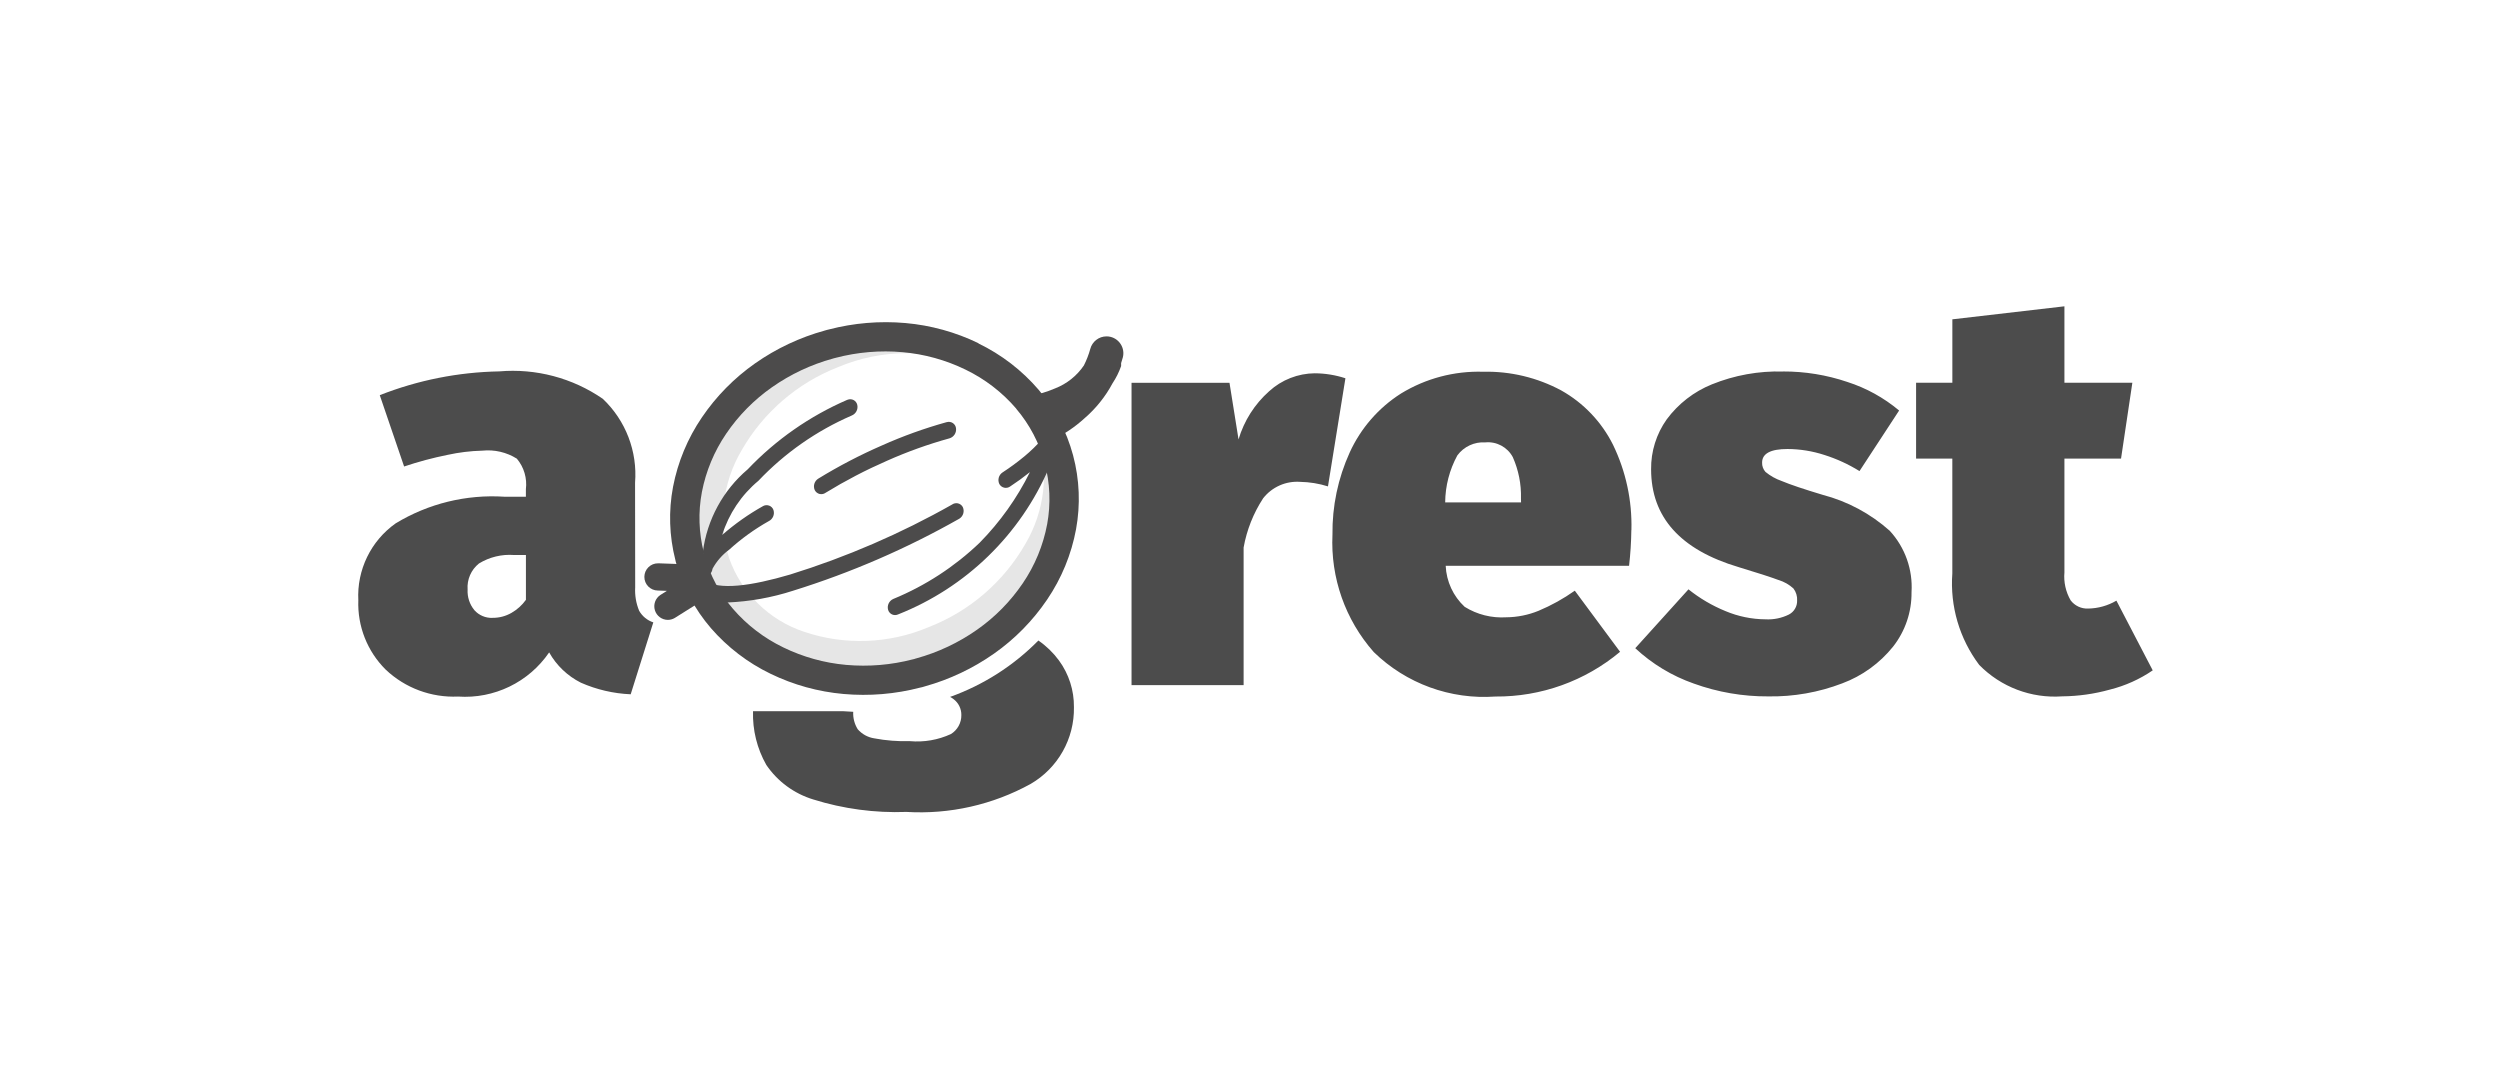
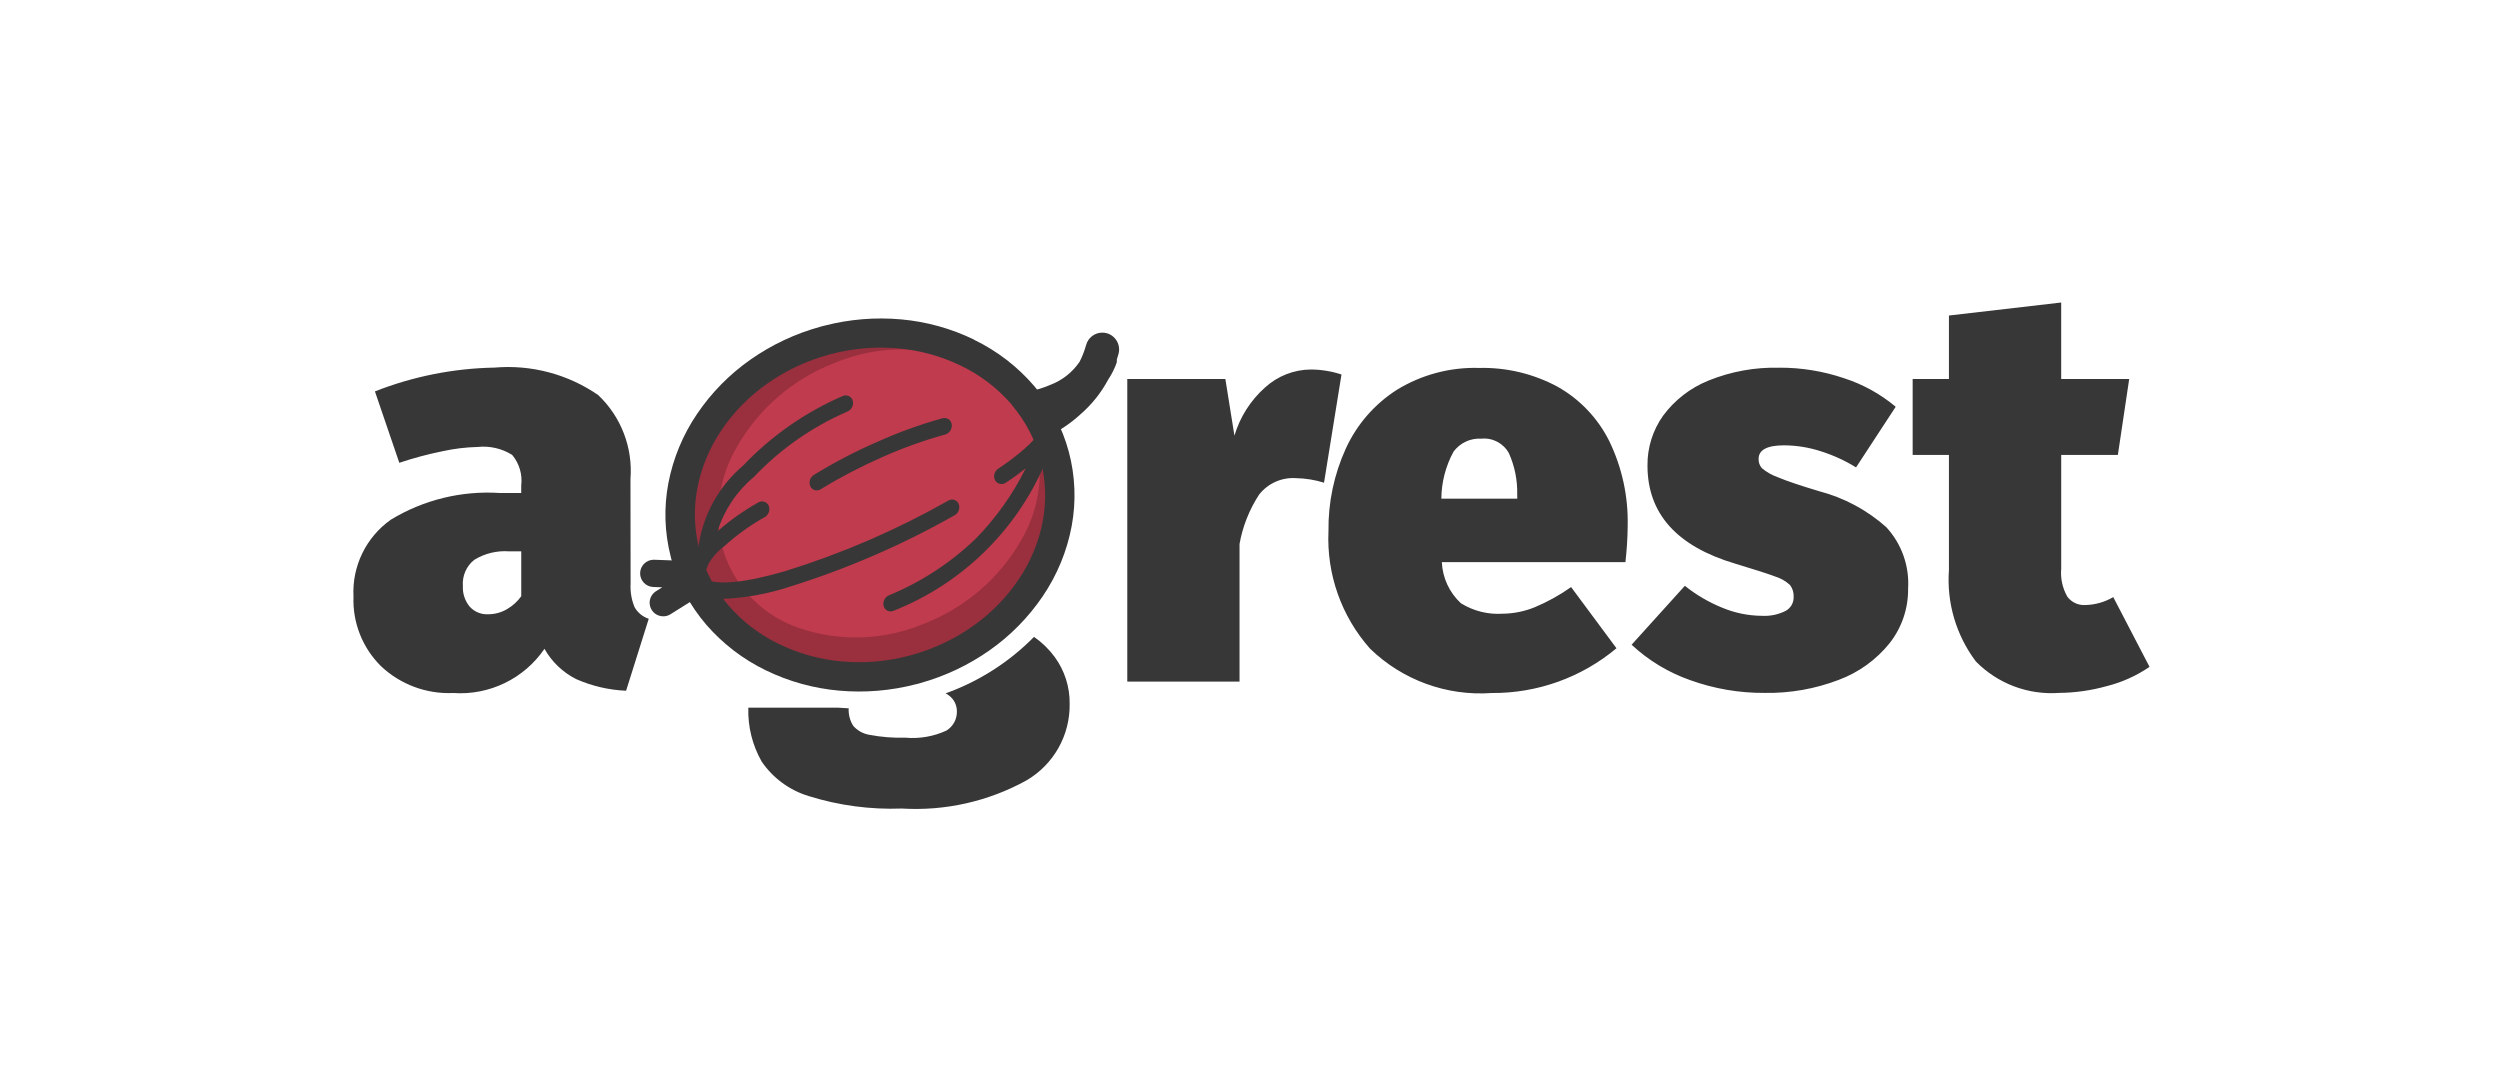
- <svg xmlns="http://www.w3.org/2000/svg" id="Layer_1" data-name="Layer 1" width="156.15" height="68.012" viewBox="0 0 156.15 68.012">
+ <svg xmlns="http://www.w3.org/2000/svg" width="170.765" height="74.377" viewBox="0 0 170.765 74.377">
  <defs>
-     <style>.cls-1{opacity:0.9;}.cls-2{fill:none;}.cls-3{fill:#070606;opacity:0.8;isolation:isolate;}.cls-4{fill:#383737;}.cls-5{opacity:0.11;}</style>
+     <style>.cls-1{fill:none;}.cls-2{fill:#383737;}.cls-3{fill:#c03b4d;}.cls-4{opacity:0.2;isolation:isolate;}</style>
  </defs>
-   <g class="cls-1">
-     <rect class="cls-2" width="156.15" height="68.012" />
-     <path class="cls-3" d="M134.459,41.871a8.3,8.3,0,0,1-2.67,1.2,11.482,11.482,0,0,1-2.987.423,6.6,6.6,0,0,1-5.18-1.963,8.471,8.471,0,0,1-1.68-5.71V28.643h-2.263V23.905h2.265v-3.96l7-.813v4.773h4.243l-.707,4.738h-3.536v7.106a2.975,2.975,0,0,0,.389,1.75,1.3,1.3,0,0,0,1.09.512,3.591,3.591,0,0,0,1.768-.495ZM111.371,23.202a12.4,12.4,0,0,1,4.013.654,9.6,9.6,0,0,1,3.235,1.785l-2.475,3.783a9.728,9.728,0,0,0-2.192-1.007,7.547,7.547,0,0,0-2.3-.372q-1.591,0-1.591.848a.826.826,0,0,0,.212.584,3.286,3.286,0,0,0,1.007.565q.8.336,2.564.865a10.152,10.152,0,0,1,4.189,2.245,5.186,5.186,0,0,1,1.361,3.837,5.4,5.4,0,0,1-1.149,3.395,7.369,7.369,0,0,1-3.182,2.3,12.339,12.339,0,0,1-4.614.813,13.44,13.44,0,0,1-4.65-.8,10.409,10.409,0,0,1-3.66-2.21l3.323-3.677a9.353,9.353,0,0,0,2.316,1.361,6.556,6.556,0,0,0,2.49.512,2.931,2.931,0,0,0,1.468-.3.951.951,0,0,0,.512-.867,1.129,1.129,0,0,0-.23-.76,2.4,2.4,0,0,0-.934-.529q-.707-.266-2.475-.8-5.481-1.627-5.481-6.117a5.269,5.269,0,0,1,.973-3.113,6.581,6.581,0,0,1,2.828-2.192,11.01,11.01,0,0,1,4.438-.8ZM95,31.13a5.965,5.965,0,0,0-.512-2.581,1.759,1.759,0,0,0-1.712-.918,2.013,2.013,0,0,0-1.75.813,6.226,6.226,0,0,0-.76,2.934h4.738Zm6.894,1.98a21.966,21.966,0,0,1-.142,2.228H90.298a3.72,3.72,0,0,0,1.185,2.564,4.386,4.386,0,0,0,2.6.654,5.448,5.448,0,0,0,2.016-.406,11.788,11.788,0,0,0,2.263-1.256l2.828,3.818a11.986,11.986,0,0,1-7.783,2.793,9.88,9.88,0,0,1-7.6-2.775,10.344,10.344,0,0,1-2.581-7.336,12.035,12.035,0,0,1,1.079-5.137,8.577,8.577,0,0,1,3.2-3.677,9.292,9.292,0,0,1,5.128-1.361,9.832,9.832,0,0,1,4.88,1.166,7.976,7.976,0,0,1,3.235,3.393,11.519,11.519,0,0,1,1.15,5.331ZM82.125,23.316a6.226,6.226,0,0,1,1.91.311l-1.09,6.753a6.164,6.164,0,0,0-1.733-.283,2.693,2.693,0,0,0-2.316,1.026,8.284,8.284,0,0,0-1.22,3.076v8.593h-7V23.91h6.118l.565,3.535a6.491,6.491,0,0,1,1.91-3.006,4.289,4.289,0,0,1,2.866-1.124Z" />
-     <path class="cls-3" d="M30.764,38.59a2.317,2.317,0,0,0,1.185-.311,2.858,2.858,0,0,0,.9-.813v-2.8h-.743a3.658,3.658,0,0,0-2.192.531,1.9,1.9,0,0,0-.707,1.627,1.868,1.868,0,0,0,.425,1.29,1.438,1.438,0,0,0,1.132.478m8.91-1.91a3.324,3.324,0,0,0,.248,1.468,1.586,1.586,0,0,0,.884.724l-1.413,4.491a8.637,8.637,0,0,1-3.113-.725,4.681,4.681,0,0,1-1.98-1.891,6.36,6.36,0,0,1-5.693,2.758,6.168,6.168,0,0,1-4.514-1.68,5.8,5.8,0,0,1-1.712-4.332,5.537,5.537,0,0,1,2.335-4.808,11.636,11.636,0,0,1,6.788-1.662h1.343v-.467a2.49,2.49,0,0,0-.565-1.91,3.4,3.4,0,0,0-2.157-.5,11.525,11.525,0,0,0-2.179.265,22.476,22.476,0,0,0-2.705.724l-1.521-4.455a21.428,21.428,0,0,1,7.461-1.485,9.91,9.91,0,0,1,6.469,1.712,6.515,6.515,0,0,1,2.016,5.25Z" />
-     <path class="cls-3" d="M64.861,40.009a5.409,5.409,0,0,1,1.283,1.245,4.843,4.843,0,0,1,.934,2.917,5.434,5.434,0,0,1-2.702,4.792,14.31,14.31,0,0,1-7.761,1.75,17.337,17.337,0,0,1-5.816-.778,5.469,5.469,0,0,1-2.934-2.156,6.4,6.4,0,0,1-.831-3.359h5.6q.327.026.658.039a1.869,1.869,0,0,0,.282,1.09,1.712,1.712,0,0,0,1.026.567,10.381,10.381,0,0,0,2.228.176,5.051,5.051,0,0,0,2.564-.442,1.365,1.365,0,0,0,.654-1.185,1.222,1.222,0,0,0-.478-.99,1.262,1.262,0,0,0-.226-.146,14.7,14.7,0,0,0,5.52-3.527" />
-     <path class="cls-4" d="M41.717,38.718a.849.849,0,0,1-.475-1.553l.412-.26-.564-.02a.85.85,0,0,1,.014-1.7h.047l2.075.075a10.1,10.1,0,0,0,.945,2.067l-2.031,1.274A.847.847,0,0,1,41.717,38.718ZM65.722,27.475h0a10.027,10.027,0,0,0-1.687-2.7,6.971,6.971,0,0,0,1.862-.514,3.868,3.868,0,0,0,1.8-1.431,5.486,5.486,0,0,0,.4-1.029,1.051,1.051,0,0,1,1.017-.791,1.023,1.023,0,0,1,.261.033,1.054,1.054,0,0,1,.758,1.278c-.035.128-.072.25-.108.358a1.195,1.195,0,0,1,0,.185,4.816,4.816,0,0,1-.535,1.075,7.647,7.647,0,0,1-1.759,2.194,8.149,8.149,0,0,1-2,1.343Z" />
-     <path class="cls-5" d="M53.984,42.49a12.769,12.769,0,0,1-5.45-1.231,10.072,10.072,0,0,1-5.4-6.3,1.672,1.672,0,0,1-.061-.224,10.071,10.071,0,0,1,1.524-8.154,12.7,12.7,0,0,1,7.181-5.064c.058-.019.12-.035.183-.049a12.688,12.688,0,0,1,8.749.794v.005a9.833,9.833,0,0,1,3.933,14.674A12.692,12.692,0,0,1,57.483,42a2.037,2.037,0,0,1-.217.058A12.692,12.692,0,0,1,53.984,42.49Zm2.639-20.428a10.909,10.909,0,0,0-4.25.858,11.951,11.951,0,0,0-6.061,5.222,8.336,8.336,0,0,0-.767,6.735,7.465,7.465,0,0,0,4.656,4.577,10.958,10.958,0,0,0,7.783-.275,11.949,11.949,0,0,0,6.071-5.223,8.339,8.339,0,0,0,.767-6.735h-.009a7.462,7.462,0,0,0-4.656-4.577A10.944,10.944,0,0,0,56.623,22.062Z" />
-     <path class="cls-4" d="M63.479,25.529a9.771,9.771,0,0,0-3.172-2.442,11.246,11.246,0,0,0-3.927-1.09,12.229,12.229,0,0,0-4.192.355l-.131.034-.036.011a12.265,12.265,0,0,0-3.806,1.792,11.258,11.258,0,0,0-2.858,2.9,9.774,9.774,0,0,0-1.518,3.65,8.707,8.707,0,0,0,.121,3.772v.047l.016.056.016.058.014.044a8.7,8.7,0,0,0,1.784,3.323,9.768,9.768,0,0,0,3.138,2.4,11.247,11.247,0,0,0,3.918,1.09,12.237,12.237,0,0,0,4.181-.349l.05-.011.053-.016.058-.019.042-.011a12.249,12.249,0,0,0,3.8-1.793,11.233,11.233,0,0,0,2.85-2.894,9.757,9.757,0,0,0,1.527-3.7,8.7,8.7,0,0,0-.156-3.82h0a8.7,8.7,0,0,0-1.776-3.383m-2.369-4.085a11.609,11.609,0,0,1,3.769,2.9,10.522,10.522,0,0,1,2.15,4.092h0a10.52,10.52,0,0,1,.185,4.617,11.59,11.59,0,0,1-1.807,4.394,13.109,13.109,0,0,1-3.317,3.375,14.08,14.08,0,0,1-4.321,2.045h0q-.065.022-.156.047l-.128.028a14.049,14.049,0,0,1-4.794.4,13.09,13.09,0,0,1-4.558-1.262,11.625,11.625,0,0,1-3.727-2.853,10.524,10.524,0,0,1-2.156-4.019c-.015-.051-.03-.092-.037-.123s-.016-.064-.028-.123h0a10.526,10.526,0,0,1-.143-4.559,11.6,11.6,0,0,1,1.8-4.332,13.109,13.109,0,0,1,3.325-3.379,14.077,14.077,0,0,1,4.359-2.052l.115-.034.139-.033h0a14.059,14.059,0,0,1,4.776-.4,13.091,13.091,0,0,1,4.57,1.264Z" />
-     <path class="cls-4" d="M55.721,38.379a.453.453,0,0,1-.248-.281.576.576,0,0,1,.32-.687,17.339,17.339,0,0,0,5.4-3.516,17.127,17.127,0,0,0,3.137-4.407q-.6.479-1.24.9a.461.461,0,0,1-.67-.155.57.57,0,0,1,.2-.726,14.597,14.597,0,0,0,1.361-1,9.438,9.438,0,0,0,1.109-1.08h.008a.486.486,0,0,1,.334-.189.492.492,0,0,1,.369.114.538.538,0,0,1,0,.738c-.138.157-.28.312-.427.463a.496.496,0,0,1,.156.646,17.112,17.112,0,0,1-9.434,9.177.459.459,0,0,1-.194.042A.444.444,0,0,1,55.721,38.379ZM43.375,37.108H43.367a.532.532,0,0,1-.069-.731.506.506,0,0,1,.322-.219.515.515,0,0,1,.381.079c.861.66,2.958.354,5.346-.35A51.596,51.596,0,0,0,59.465,31.515a.465.465,0,0,1,.37-.075.459.459,0,0,1,.3.23.573.573,0,0,1-.212.726,52.897,52.897,0,0,1-10.387,4.5,15.416,15.416,0,0,1-4.117.736,3.371,3.371,0,0,1-2.044-.523Zm.569-1.089a.467.467,0,0,1-.424-.552,4.119,4.119,0,0,1,.414-.836.458.458,0,0,1-.032-.163,8.128,8.128,0,0,1,2.8-5.154,19.01,19.01,0,0,1,6.226-4.344h.008a.449.449,0,0,1,.609.315.58.58,0,0,1-.351.671,17.78,17.78,0,0,0-5.825,4.075,7.179,7.179,0,0,0-2.261,3.382,15.031,15.031,0,0,1,2.564-1.809h0a.458.458,0,0,1,.377-.02.446.446,0,0,1,.261.27.578.578,0,0,1-.3.7,13.631,13.631,0,0,0-2.464,1.778A3.626,3.626,0,0,0,44.502,35.526a.559.559,0,0,1-.558.5Zm7.248-5.165a.465.465,0,0,1-.3-.236.571.571,0,0,1,.22-.724,32.342,32.342,0,0,1,3.973-2.071,28.759,28.759,0,0,1,4.048-1.457h.009a.451.451,0,0,1,.57.376.579.579,0,0,1-.411.638,27.758,27.758,0,0,0-3.9,1.4,31.519,31.519,0,0,0-3.837,2,.457.457,0,0,1-.264.084.498.498,0,0,1-.108-.009Z" />
+   <g id="Layer_2" data-name="Layer 2">
+     <g id="Layer_1-2" data-name="Layer 1">
+       <g id="logo">
+         <rect class="cls-1" width="170.765" height="74.377" />
+         <path class="cls-2" d="M146.826,45.55a9.089,9.089,0,0,1-2.922,1.317,12.567,12.567,0,0,1-3.27.463,7.23,7.23,0,0,1-5.671-2.149,9.272,9.272,0,0,1-1.839-6.25V31.074h-2.478V25.887h2.478V21.552l7.668-.889v5.224h4.645l-.774,5.187h-3.87v7.778a3.256,3.256,0,0,0,.426,1.915,1.418,1.418,0,0,0,1.193.561,3.931,3.931,0,0,0,1.936-.542ZM121.554,25.115a13.572,13.572,0,0,1,4.393.716,10.506,10.506,0,0,1,3.541,1.954l-2.709,4.141a10.65,10.65,0,0,0-2.4-1.1,8.263,8.263,0,0,0-2.515-.407q-1.741,0-1.741.929a.9.9,0,0,0,.232.639,3.6,3.6,0,0,0,1.1.619q.871.368,2.806.947a11.113,11.113,0,0,1,4.585,2.457,5.677,5.677,0,0,1,1.489,4.2,5.909,5.909,0,0,1-1.258,3.716,8.066,8.066,0,0,1-3.483,2.515,13.507,13.507,0,0,1-5.05.889,14.711,14.711,0,0,1-5.09-.871,11.4,11.4,0,0,1-4.006-2.42l3.638-4.025a10.239,10.239,0,0,0,2.536,1.489,7.175,7.175,0,0,0,2.726.561,3.209,3.209,0,0,0,1.607-.329,1.041,1.041,0,0,0,.561-.949,1.236,1.236,0,0,0-.252-.832,2.63,2.63,0,0,0-1.022-.579q-.774-.291-2.709-.871-6-1.781-6-6.7a5.767,5.767,0,0,1,1.065-3.408,7.2,7.2,0,0,1,3.1-2.4,12.052,12.052,0,0,1,4.858-.878Zm-17.92,8.678a6.53,6.53,0,0,0-.561-2.825,1.925,1.925,0,0,0-1.874-1.005,2.2,2.2,0,0,0-1.915.889,6.815,6.815,0,0,0-.831,3.212h5.187Zm7.547,2.167a24.036,24.036,0,0,1-.155,2.438H98.486a4.072,4.072,0,0,0,1.3,2.806,4.8,4.8,0,0,0,2.845.716,5.963,5.963,0,0,0,2.207-.445,12.905,12.905,0,0,0,2.477-1.375l3.1,4.18a13.12,13.12,0,0,1-8.52,3.057,10.815,10.815,0,0,1-8.32-3.038,11.323,11.323,0,0,1-2.832-8.03,13.174,13.174,0,0,1,1.181-5.623,9.389,9.389,0,0,1,3.5-4.025,10.171,10.171,0,0,1,5.613-1.489,10.763,10.763,0,0,1,5.342,1.276,8.731,8.731,0,0,1,3.541,3.715,12.609,12.609,0,0,1,1.259,5.836ZM89.541,25.239a6.815,6.815,0,0,1,2.091.341l-1.193,7.392a6.745,6.745,0,0,0-1.9-.31,2.948,2.948,0,0,0-2.535,1.123,9.068,9.068,0,0,0-1.336,3.367v9.406H77V25.888h6.7l.619,3.87a7.105,7.105,0,0,1,2.091-3.29,4.694,4.694,0,0,1,3.137-1.23Z" />
+         <path class="cls-2" d="M33.318,41.958a2.536,2.536,0,0,0,1.3-.341,3.128,3.128,0,0,0,.986-.889V37.661h-.813a4,4,0,0,0-2.4.581,2.08,2.08,0,0,0-.774,1.781,2.045,2.045,0,0,0,.465,1.412,1.574,1.574,0,0,0,1.239.523m9.753-2.091a3.638,3.638,0,0,0,.271,1.607,1.736,1.736,0,0,0,.968.792l-1.547,4.916a9.454,9.454,0,0,1-3.408-.794,5.124,5.124,0,0,1-2.167-2.07,6.962,6.962,0,0,1-6.231,3.019,6.751,6.751,0,0,1-4.941-1.838,6.345,6.345,0,0,1-1.874-4.742,6.061,6.061,0,0,1,2.556-5.263,12.738,12.738,0,0,1,7.431-1.82h1.47v-.511a2.726,2.726,0,0,0-.619-2.091,3.718,3.718,0,0,0-2.362-.542,12.619,12.619,0,0,0-2.385.29,24.605,24.605,0,0,0-2.961.792l-1.665-4.877a23.455,23.455,0,0,1,8.167-1.626,10.847,10.847,0,0,1,7.081,1.874,7.131,7.131,0,0,1,2.207,5.747Z" />
+         <path class="cls-2" d="M70.642,43.512a5.92,5.92,0,0,1,1.4,1.363,5.3,5.3,0,0,1,1.022,3.193,5.948,5.948,0,0,1-2.961,5.245,15.664,15.664,0,0,1-8.5,1.915,18.978,18.978,0,0,1-6.366-.852,5.986,5.986,0,0,1-3.212-2.36,7,7,0,0,1-.91-3.677h6.134q.358.029.721.043a2.045,2.045,0,0,0,.308,1.193,1.874,1.874,0,0,0,1.123.62,11.364,11.364,0,0,0,2.438.193,5.529,5.529,0,0,0,2.806-.484,1.494,1.494,0,0,0,.716-1.3,1.337,1.337,0,0,0-.523-1.084,1.386,1.386,0,0,0-.247-.16,16.089,16.089,0,0,0,6.042-3.861" />
+         <path class="cls-2" d="M45.303,42.098a.928.928,0,0,1-.519-1.698l.451-.284-.617-.021a.931.931,0,0,1,.015-1.861h.051l2.271.084a11.05,11.05,0,0,0,1.035,2.263l-2.223,1.395A.912.912,0,0,1,45.303,42.098Zm26.277-12.3h0a10.998,10.998,0,0,0-1.846-2.959,7.662,7.662,0,0,0,2.039-.562,4.238,4.238,0,0,0,1.969-1.564,6.043,6.043,0,0,0,.44-1.127,1.148,1.148,0,0,1,1.113-.866,1.227,1.227,0,0,1,.286.036,1.155,1.155,0,0,1,.825,1.401c-.039.138-.078.271-.118.394a1.29,1.29,0,0,1-.005.2,5.244,5.244,0,0,1-.585,1.176,8.371,8.371,0,0,1-1.926,2.4,8.932,8.932,0,0,1-2.194,1.472Z" />
+         <path class="cls-3" d="M52.77,44.88a11.026,11.026,0,0,1-5.913-6.894,2.058,2.058,0,0,1-.066-.248,11.015,11.015,0,0,1,1.67-8.928,13.89,13.89,0,0,1,7.86-5.541,1.821,1.821,0,0,1,.2-.053,13.878,13.878,0,0,1,9.578.869v.005a10.768,10.768,0,0,1,4.308,16.063,13.889,13.889,0,0,1-7.838,5.538,1.914,1.914,0,0,1-.239.063,13.879,13.879,0,0,1-9.557-.874Z" />
+         <path class="cls-4" d="M58.735,46.227A13.879,13.879,0,0,1,52.77,44.88a11.028,11.028,0,0,1-5.913-6.894,2.098,2.098,0,0,1-.066-.248,11.019,11.019,0,0,1,1.67-8.928,13.9,13.9,0,0,1,7.86-5.541,2.033,2.033,0,0,1,.2-.053,13.882,13.882,0,0,1,9.578.869v.005a10.768,10.768,0,0,1,4.308,16.063,13.9,13.9,0,0,1-7.838,5.538,2.028,2.028,0,0,1-.239.063A13.888,13.888,0,0,1,58.735,46.227Zm2.889-22.361a11.938,11.938,0,0,0-4.652.939,13.082,13.082,0,0,0-6.635,5.716,9.128,9.128,0,0,0-.84,7.373,8.17,8.17,0,0,0,5.1,5.009,12,12,0,0,0,8.519-.3,13.084,13.084,0,0,0,6.645-5.717,9.128,9.128,0,0,0,.84-7.373h-.01a8.169,8.169,0,0,0-5.1-5.009A11.972,11.972,0,0,0,61.624,23.866Z" />
+         <path class="cls-2" d="M69.128,27.663a10.7,10.7,0,0,0-3.473-2.673,12.31,12.31,0,0,0-4.3-1.193,13.386,13.386,0,0,0-4.589.388l-.143.038-.039.012a13.425,13.425,0,0,0-4.166,1.961,12.323,12.323,0,0,0-3.128,3.173,10.7,10.7,0,0,0-1.661,4,9.53,9.53,0,0,0,.133,4.129v.051l.017.061.017.063.015.048a9.521,9.521,0,0,0,1.953,3.638,10.693,10.693,0,0,0,3.435,2.627,12.312,12.312,0,0,0,4.289,1.193,13.4,13.4,0,0,0,4.577-.382l.055-.012.058-.017.063-.02.046-.012a13.409,13.409,0,0,0,4.156-1.963,12.3,12.3,0,0,0,3.12-3.168,10.681,10.681,0,0,0,1.672-4.049,9.527,9.527,0,0,0-.17-4.181h0a9.519,9.519,0,0,0-1.944-3.7m-2.593-4.471a12.707,12.707,0,0,1,4.125,3.176,11.517,11.517,0,0,1,2.353,4.48h0a11.515,11.515,0,0,1,.2,5.054,12.686,12.686,0,0,1-1.978,4.81,14.348,14.348,0,0,1-3.631,3.694,15.411,15.411,0,0,1-4.73,2.239h0q-.072.024-.17.051l-.14.031a15.377,15.377,0,0,1-5.248.435,14.327,14.327,0,0,1-4.989-1.382,12.725,12.725,0,0,1-4.079-3.123,11.519,11.519,0,0,1-2.36-4.4c-.017-.056-.032-.1-.041-.135s-.017-.07-.031-.135h0a11.521,11.521,0,0,1-.157-4.991,12.7,12.7,0,0,1,1.966-4.742,14.349,14.349,0,0,1,3.64-3.7,15.408,15.408,0,0,1,4.771-2.246l.126-.037.152-.036h0a15.388,15.388,0,0,1,5.228-.433,14.328,14.328,0,0,1,5,1.384Z" />
+         <path class="cls-2" d="M60.637,41.724a.5.5,0,0,1-.272-.308A.631.631,0,0,1,60.716,40.664a18.988,18.988,0,0,0,5.911-3.848,18.731,18.731,0,0,0,3.434-4.825q-.655.524-1.358.981a.502.502,0,0,1-.405.079.512.512,0,0,1-.332-.248.622.622,0,0,1,.224-.794,16.344,16.344,0,0,0,1.49-1.1,10.166,10.166,0,0,0,1.214-1.182l.009.007a.53.53,0,0,1,.766-.084.588.588,0,0,1,0,.808q-.226.261-.468.507a.547.547,0,0,1,.17.709,18.734,18.734,0,0,1-10.326,10.043.529.529,0,0,1-.212.047A.483.483,0,0,1,60.637,41.724ZM47.123,40.331l-.009.006a.582.582,0,0,1-.075-.8.555.555,0,0,1,.352-.241.567.567,0,0,1,.417.088c.942.722,3.237.387,5.852-.381a56.608,56.608,0,0,0,11.075-4.786.501.501,0,0,1,.406-.083.487.487,0,0,1,.328.253.625.625,0,0,1-.233.792,57.888,57.888,0,0,1-11.37,4.922,16.881,16.881,0,0,1-4.506.806,3.676,3.676,0,0,1-2.237-.571Zm.623-1.189a.518.518,0,0,1-.468-.606,4.576,4.576,0,0,1,.453-.917.484.484,0,0,1-.036-.179,8.889,8.889,0,0,1,3.066-5.64,20.779,20.779,0,0,1,6.815-4.756h.009a.49.49,0,0,1,.412.017.501.501,0,0,1,.255.325.632.632,0,0,1-.385.733,19.469,19.469,0,0,0-6.376,4.464,7.846,7.846,0,0,0-2.475,3.7,16.324,16.324,0,0,1,2.807-1.978h0a.496.496,0,0,1,.698.272.634.634,0,0,1-.325.768,14.868,14.868,0,0,0-2.7,1.946,3.965,3.965,0,0,0-1.142,1.3.615.615,0,0,1-.61.544Zm7.934-5.653a.499.499,0,0,1-.325-.26.626.626,0,0,1,.241-.792,35.23,35.23,0,0,1,4.349-2.267,31.568,31.568,0,0,1,4.431-1.6h.01a.494.494,0,0,1,.622.412.635.635,0,0,1-.45.7,30.102,30.102,0,0,0-4.27,1.532,34.662,34.662,0,0,0-4.2,2.188.501.501,0,0,1-.289.091.488.488,0,0,1-.119-.002Z" />
+       </g>
+     </g>
  </g>
</svg>
